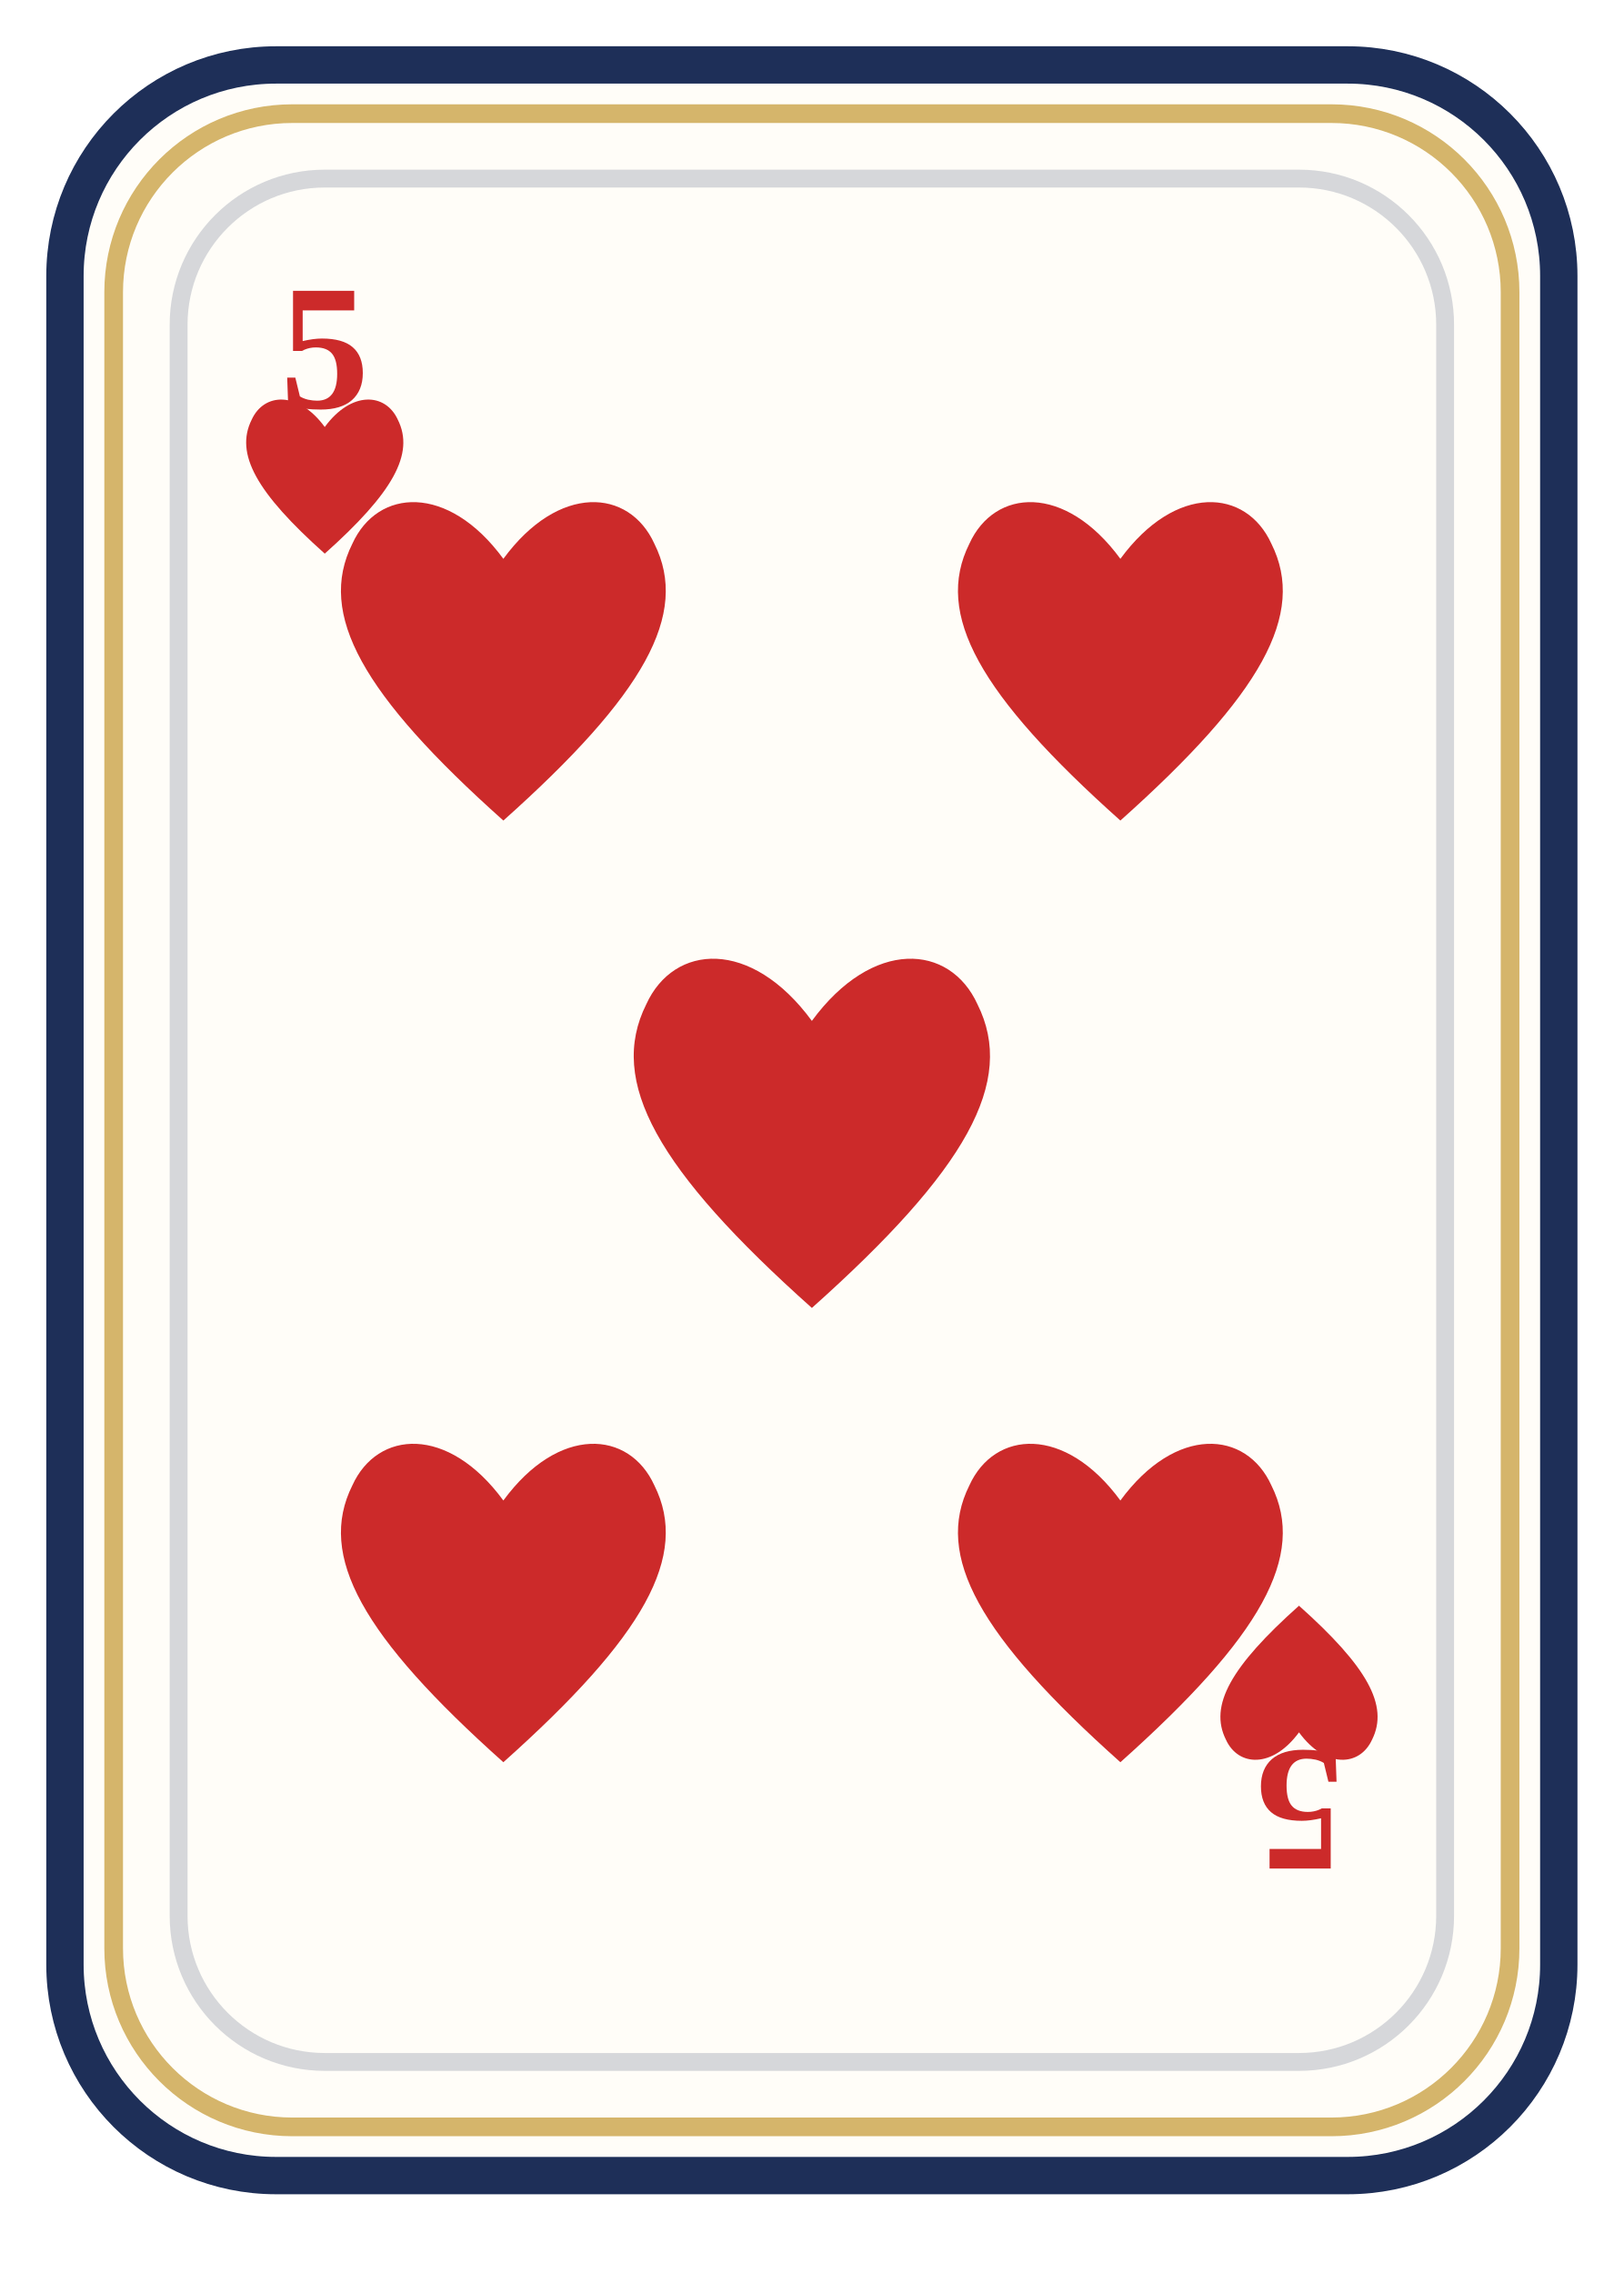
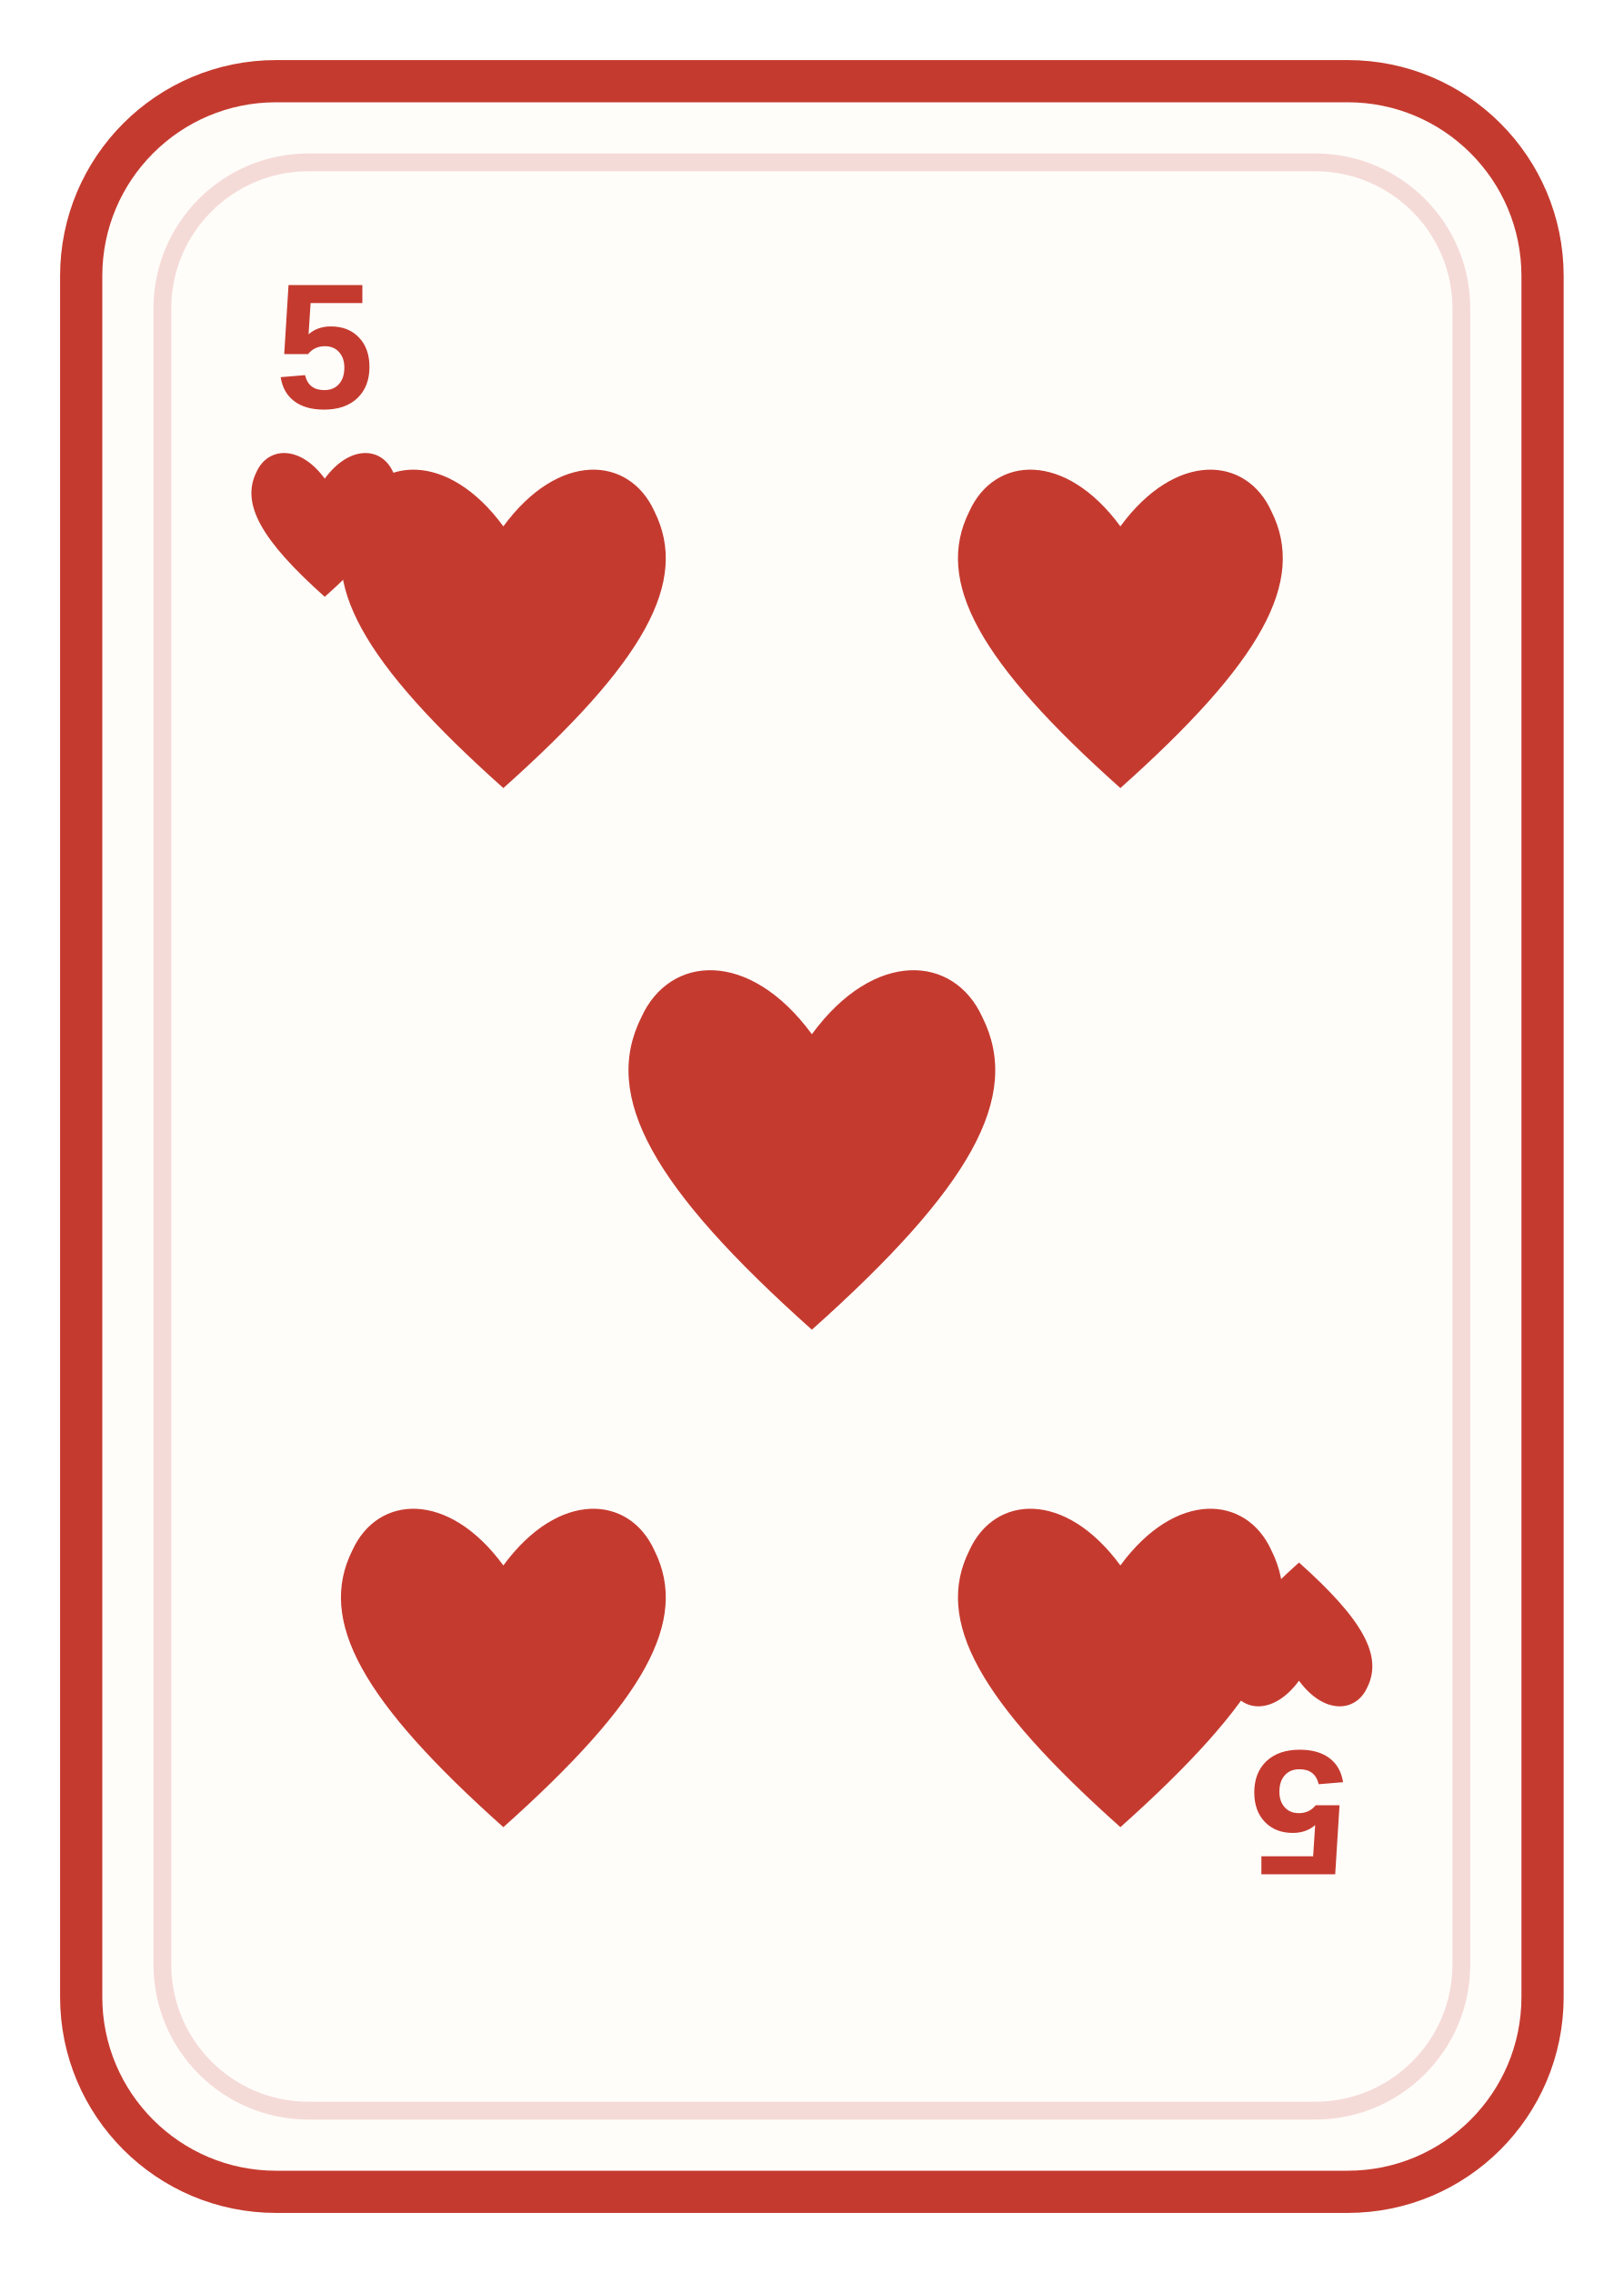
- <svg xmlns="http://www.w3.org/2000/svg" viewBox="0 0 100 140" role="img">
-   <rect x="5" y="6" width="90" height="128" rx="13" fill="rgba(17,17,17,.12)" />
-   <rect x="4" y="4" width="92" height="130" rx="13" fill="#fffdf8" stroke="#1e2f58" stroke-width="2.3" />
-   <rect x="7" y="7" width="86" height="124" rx="11" fill="none" stroke="#d5b56b" stroke-width="1.15" />
-   <rect x="11" y="11" width="78" height="116" rx="9" fill="none" stroke="rgba(30,47,88,.18)" stroke-width="1.1" />
+ <svg xmlns="http://www.w3.org/2000/svg" viewBox="0 0 100 140" role="img" aria-hidden="true">
+   <rect x="5" y="5" width="90" height="130" rx="12" fill="#fffdfa" stroke="#c53a2f" stroke-width="2.6" />
+   <rect x="10" y="10" width="80" height="120" rx="9" fill="none" stroke="#c53a2f" stroke-opacity="0.17" stroke-width="1.1" />
  <g>
-     <text x="20" y="22" text-anchor="middle" dominant-baseline="middle" font-size="11" font-weight="900" fill="#cc2a2a">5</text>
-     <g fill="#cc2a2a">
-       <g transform="translate(20 29) scale(0.15) translate(-50 -50)">
-         <path d="M50 84 C22 59 13 43 20 29 C25 18 39 17 50 32 C61 17 75 18 80 29 C87 43 78 59 50 84 Z" />
-       </g>
+     <text x="20" y="22" text-anchor="middle" dominant-baseline="middle" font-size="11" font-weight="800" fill="#c53a2f" font-family="Arial, Helvetica, sans-serif">5</text>
+     <g transform="translate(20 32) scale(0.14) translate(-50 -50)" fill="#c53a2f">
+       <path d="M50 84 C22 59 13 43 20 29 C25 18 39 17 50 32 C61 17 75 18 80 29 C87 43 78 59 50 84 Z" />
    </g>
  </g>
  <g transform="rotate(180 80 111)">
-     <text x="80" y="111" text-anchor="middle" dominant-baseline="middle" font-size="11" font-weight="900" fill="#cc2a2a">5</text>
-     <g fill="#cc2a2a">
-       <g transform="translate(80 118) scale(0.15) translate(-50 -50)">
-         <path d="M50 84 C22 59 13 43 20 29 C25 18 39 17 50 32 C61 17 75 18 80 29 C87 43 78 59 50 84 Z" />
-       </g>
-     </g>
-   </g>
-   <g fill="#cc2a2a">
-     <g transform="translate(31 40) scale(0.31) translate(-50 -50)">
+     <text x="80" y="111" text-anchor="middle" dominant-baseline="middle" font-size="11" font-weight="800" fill="#c53a2f" font-family="Arial, Helvetica, sans-serif">5</text>
+     <g transform="translate(80 121) scale(0.14) translate(-50 -50)" fill="#c53a2f">
      <path d="M50 84 C22 59 13 43 20 29 C25 18 39 17 50 32 C61 17 75 18 80 29 C87 43 78 59 50 84 Z" />
    </g>
  </g>
-   <g fill="#cc2a2a">
-     <g transform="translate(69 40) scale(0.31) translate(-50 -50)">
-       <path d="M50 84 C22 59 13 43 20 29 C25 18 39 17 50 32 C61 17 75 18 80 29 C87 43 78 59 50 84 Z" />
-     </g>
+   <g transform="translate(31 38) scale(0.31) translate(-50 -50)" fill="#c53a2f">
+     <path d="M50 84 C22 59 13 43 20 29 C25 18 39 17 50 32 C61 17 75 18 80 29 C87 43 78 59 50 84 Z" />
  </g>
-   <g fill="#cc2a2a">
-     <g transform="translate(50 69) scale(0.34) translate(-50 -50)">
-       <path d="M50 84 C22 59 13 43 20 29 C25 18 39 17 50 32 C61 17 75 18 80 29 C87 43 78 59 50 84 Z" />
-     </g>
+   <g transform="translate(69 38) scale(0.31) translate(-50 -50)" fill="#c53a2f">
+     <path d="M50 84 C22 59 13 43 20 29 C25 18 39 17 50 32 C61 17 75 18 80 29 C87 43 78 59 50 84 Z" />
  </g>
-   <g fill="#cc2a2a">
-     <g transform="translate(31 98) scale(0.31) translate(-50 -50)">
-       <path d="M50 84 C22 59 13 43 20 29 C25 18 39 17 50 32 C61 17 75 18 80 29 C87 43 78 59 50 84 Z" />
-     </g>
+   <g transform="translate(50 70) scale(0.35) translate(-50 -50)" fill="#c53a2f">
+     <path d="M50 84 C22 59 13 43 20 29 C25 18 39 17 50 32 C61 17 75 18 80 29 C87 43 78 59 50 84 Z" />
  </g>
-   <g fill="#cc2a2a">
-     <g transform="translate(69 98) scale(0.31) translate(-50 -50)">
-       <path d="M50 84 C22 59 13 43 20 29 C25 18 39 17 50 32 C61 17 75 18 80 29 C87 43 78 59 50 84 Z" />
-     </g>
+   <g transform="translate(31 102) scale(0.31) translate(-50 -50)" fill="#c53a2f">
+     <path d="M50 84 C22 59 13 43 20 29 C25 18 39 17 50 32 C61 17 75 18 80 29 C87 43 78 59 50 84 Z" />
+   </g>
+   <g transform="translate(69 102) scale(0.31) translate(-50 -50)" fill="#c53a2f">
+     <path d="M50 84 C22 59 13 43 20 29 C25 18 39 17 50 32 C61 17 75 18 80 29 C87 43 78 59 50 84 Z" />
  </g>
</svg>
